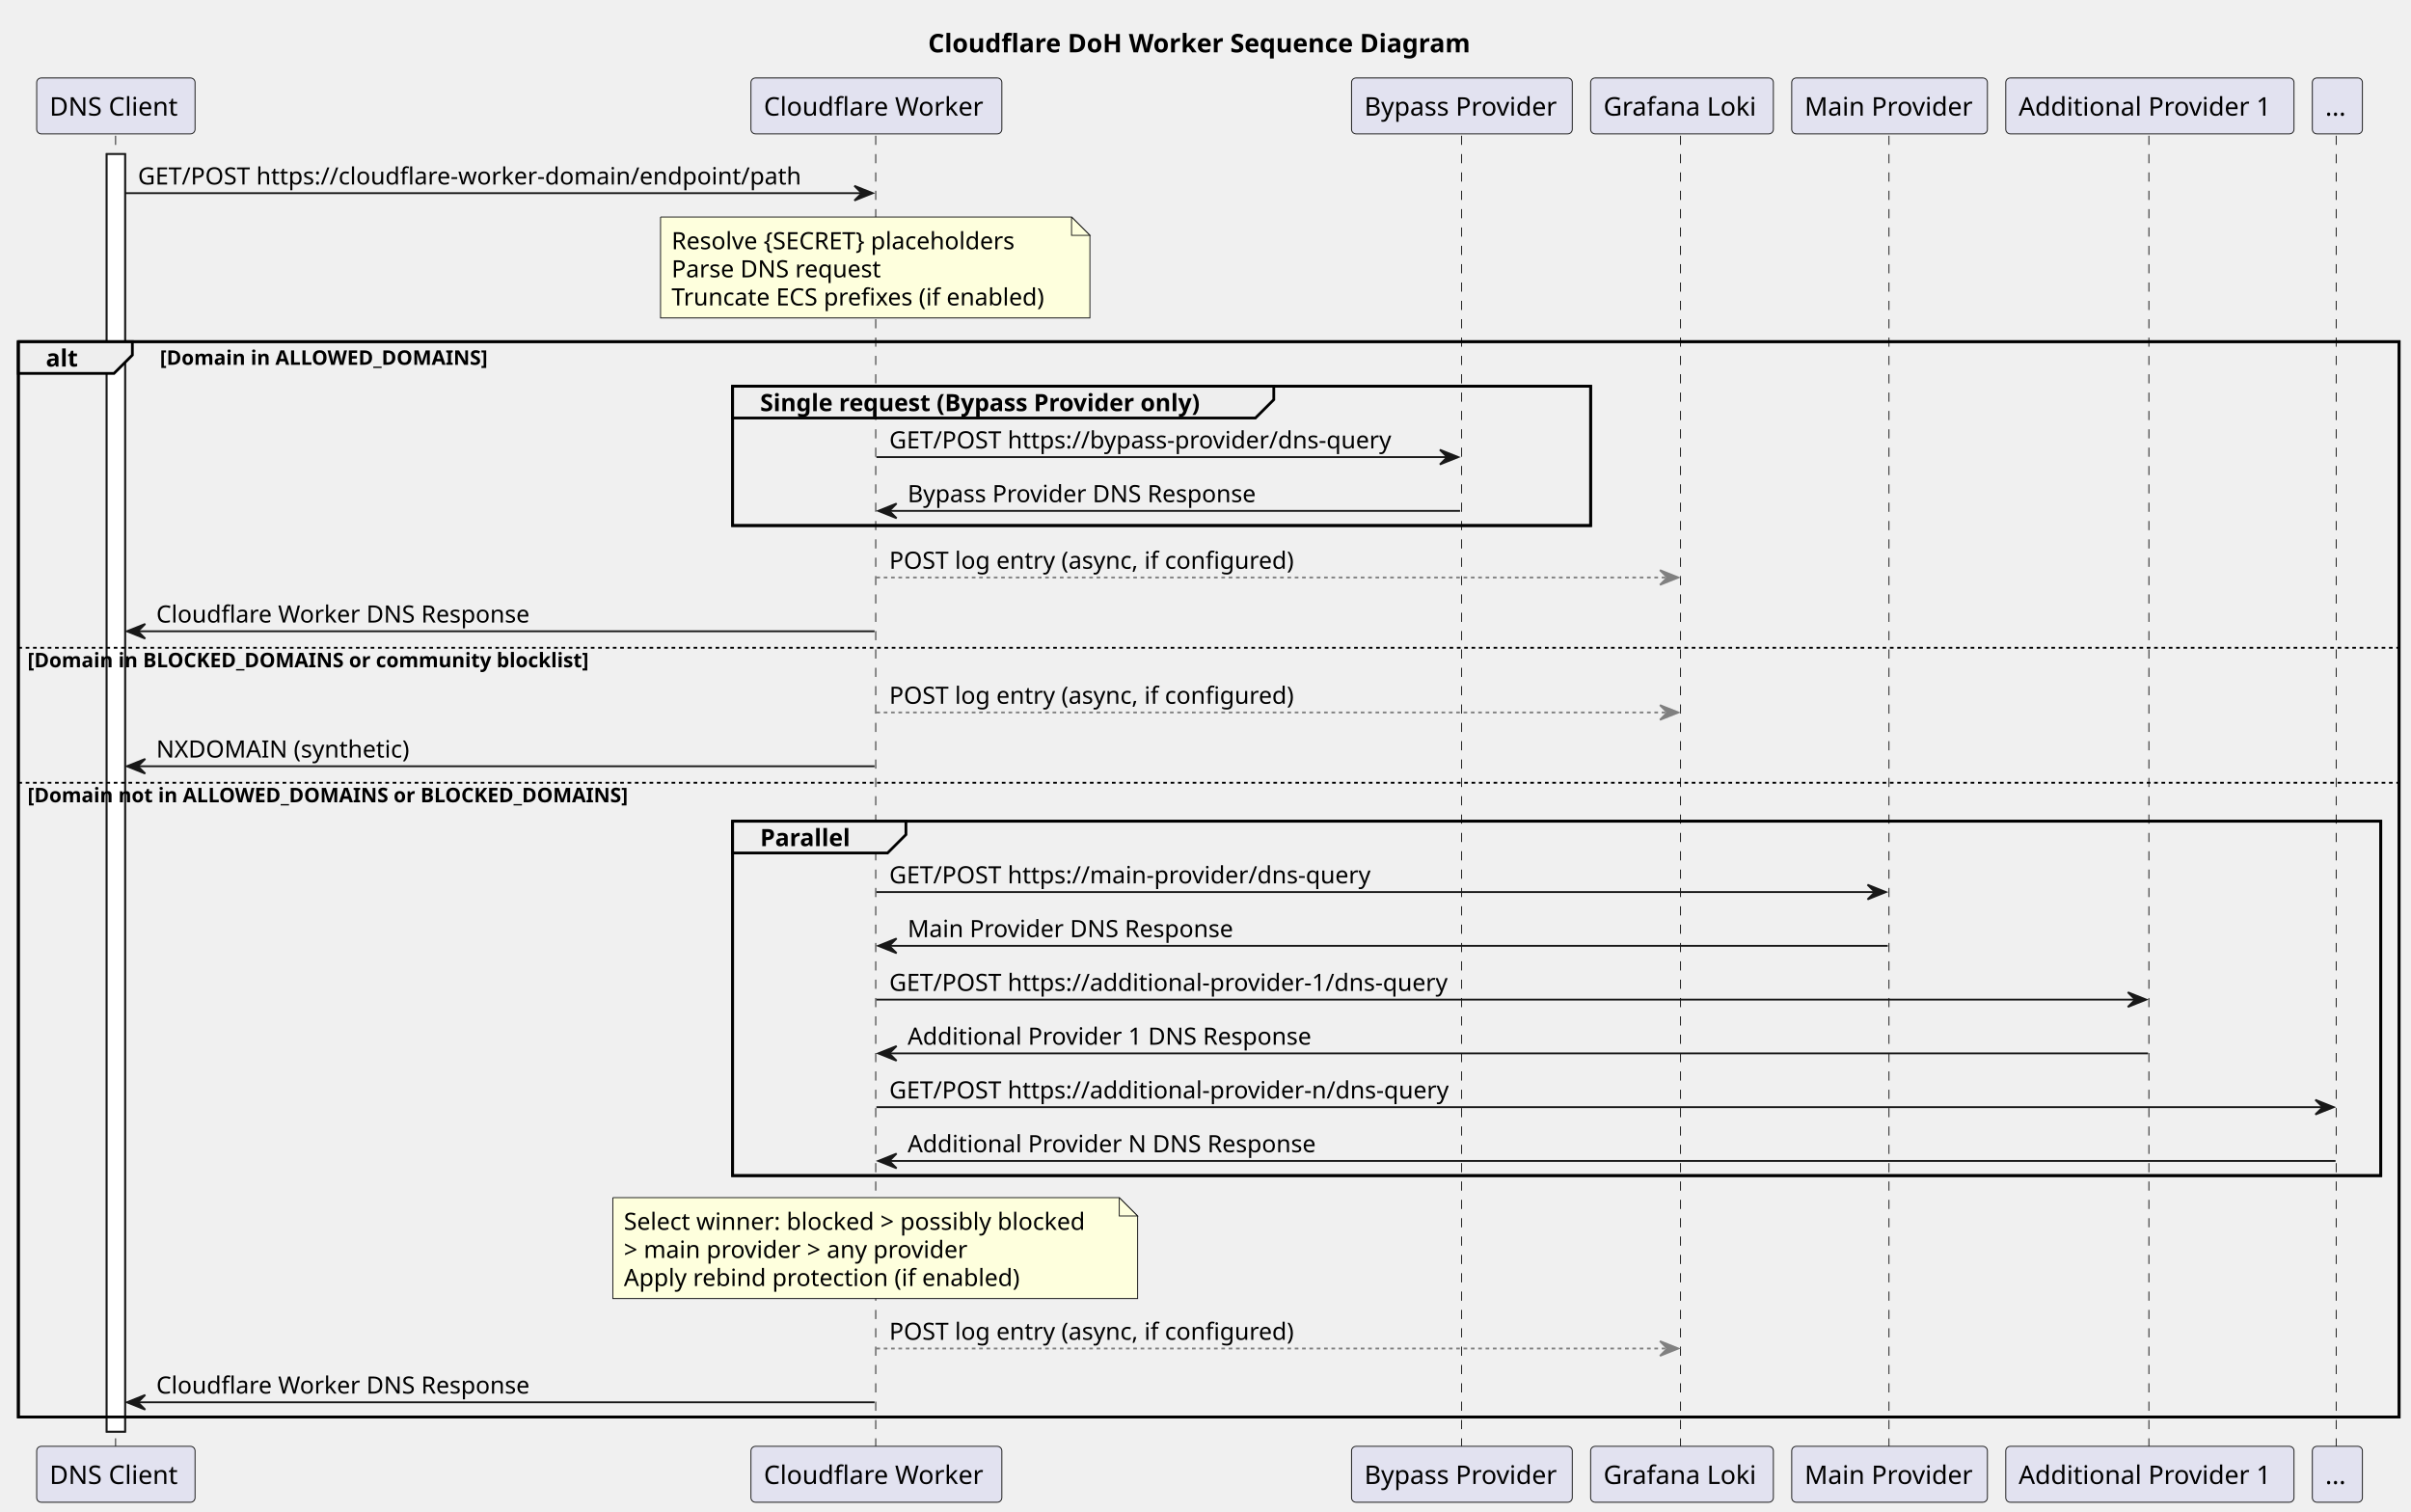
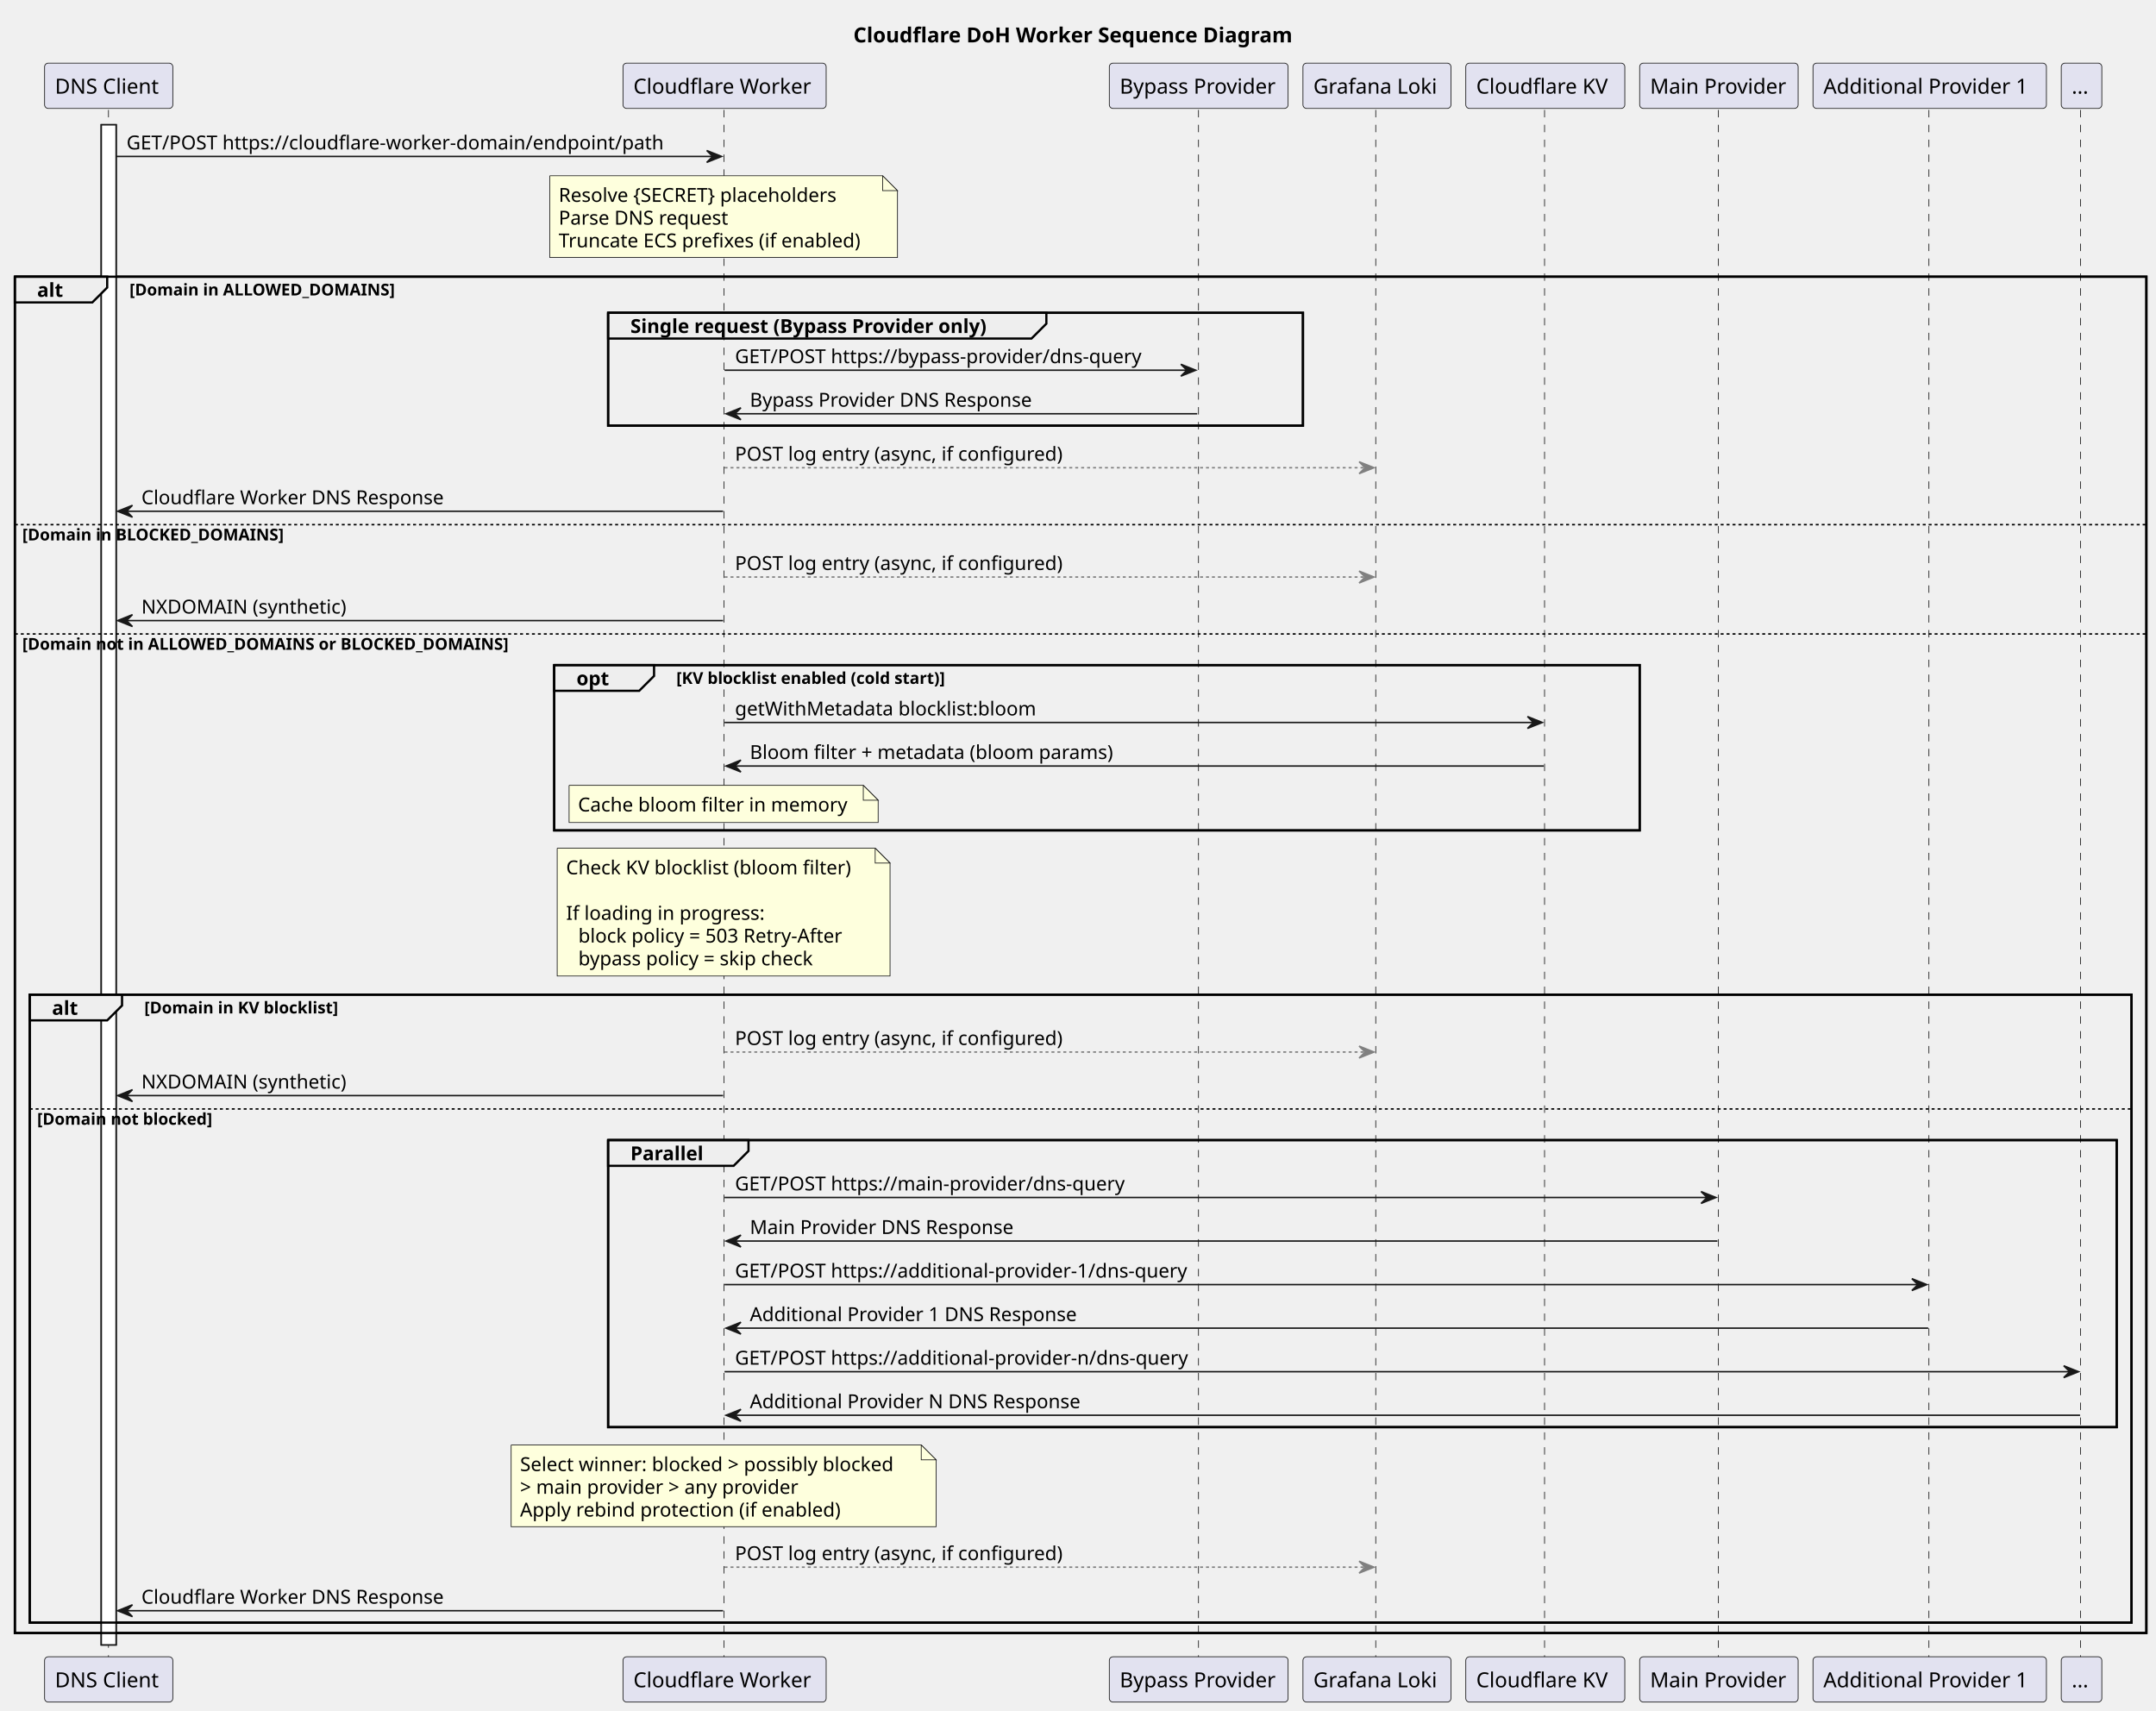
- <svg xmlns="http://www.w3.org/2000/svg" contentStyleType="text/css" data-diagram-type="SEQUENCE" height="824px" preserveAspectRatio="none" style="width:1314px;height:824px;background:#FFFFFF;" version="1.1" viewBox="0 0 1314 824" width="1314px" zoomAndPan="magnify">
+ <svg xmlns="http://www.w3.org/2000/svg" contentStyleType="text/css" data-diagram-type="SEQUENCE" height="1151px" preserveAspectRatio="none" style="width:1451px;height:1151px;background:#FFFFFF;" version="1.1" viewBox="0 0 1451 1151" width="1451px" zoomAndPan="magnify">
  <defs />
  <g>
-     <text fill="#000000" font-family="sans-serif" font-size="14" font-weight="bold" lengthAdjust="spacing" textLength="304.917" x="505.803" y="28.535">Cloudflare DoH Worker Sequence Diagram</text>
+     <text fill="#000000" font-family="sans-serif" font-size="14" font-weight="bold" lengthAdjust="spacing" textLength="304.917" x="574.308" y="28.535">Cloudflare DoH Worker Sequence Diagram</text>
    <g>
-       <rect fill="#FFFFFF" height="696.363" style="stroke:#181818;stroke-width:1;" width="10" x="58.152" y="83.977" />
-     </g>
-     <rect fill="none" height="586.121" style="stroke:#000000;stroke-width:1.5;" width="1297.524" x="10" y="186.219" />
-     <rect fill="none" height="75.932" style="stroke:#000000;stroke-width:1.5;" width="467.619" x="399.272" y="210.529" />
-     <rect fill="none" height="193.174" style="stroke:#000000;stroke-width:1.5;" width="898.251" x="399.272" y="447.613" />
+       <rect fill="#FFFFFF" height="1023.045" style="stroke:#181818;stroke-width:1;" width="10" x="68.152" y="83.977" />
+     </g>
+     <rect fill="none" height="912.803" style="stroke:#000000;stroke-width:1.5;" width="1434.534" x="10" y="186.219" />
+     <rect fill="none" height="75.932" style="stroke:#000000;stroke-width:1.5;" width="467.619" x="409.272" y="210.529" />
+     <rect fill="none" height="111.242" style="stroke:#000000;stroke-width:1.5;" width="730.5" x="373" y="447.613" />
+     <rect fill="none" height="422.613" style="stroke:#000000;stroke-width:1.5;" width="1414.534" x="20" y="669.408" />
+     <rect fill="none" height="193.174" style="stroke:#000000;stroke-width:1.5;" width="1015.261" x="409.272" y="767.295" />
    <g class="participant-lifeline" data-entity-uid="part1" data-qualified-name="DNS Client" id="part1-lifeline">
      <g>
-         <rect fill="#000000" fill-opacity="0" height="715.363" width="8" x="59.152" y="73.977" />
-         <line style="stroke:#181818;stroke-width:0.5;stroke-dasharray:5,5;" x1="63" x2="63" y1="73.977" y2="789.34" />
+         <rect fill="#000000" fill-opacity="0" height="1042.045" width="8" x="69.152" y="73.977" />
+         <line style="stroke:#181818;stroke-width:0.5;stroke-dasharray:5,5;" x1="73" x2="73" y1="73.977" y2="1116.022" />
      </g>
    </g>
    <g class="participant-lifeline" data-entity-uid="part2" data-qualified-name="Cloudflare Worker" id="part2-lifeline">
      <g>
-         <rect fill="#000000" fill-opacity="0" height="715.363" width="8" x="473.639" y="73.977" />
-         <line style="stroke:#181818;stroke-width:0.5;stroke-dasharray:5,5;" x1="477.272" x2="477.272" y1="73.977" y2="789.34" />
+         <rect fill="#000000" fill-opacity="0" height="1042.045" width="8" x="483.639" y="73.977" />
+         <line style="stroke:#181818;stroke-width:0.5;stroke-dasharray:5,5;" x1="487.272" x2="487.272" y1="73.977" y2="1116.022" />
      </g>
    </g>
    <g class="participant-lifeline" data-entity-uid="part3" data-qualified-name="Bypass Provider" id="part3-lifeline">
      <g>
-         <rect fill="#000000" fill-opacity="0" height="715.363" width="8" x="792.735" y="73.977" />
-         <line style="stroke:#181818;stroke-width:0.5;stroke-dasharray:5,5;" x1="796.579" x2="796.579" y1="73.977" y2="789.34" />
+         <rect fill="#000000" fill-opacity="0" height="1042.045" width="8" x="802.735" y="73.977" />
+         <line style="stroke:#181818;stroke-width:0.5;stroke-dasharray:5,5;" x1="806.579" x2="806.579" y1="73.977" y2="1116.022" />
      </g>
    </g>
    <g class="participant-lifeline" data-entity-uid="part4" data-qualified-name="Grafana Loki" id="part4-lifeline">
      <g>
-         <rect fill="#000000" fill-opacity="0" height="715.363" width="8" x="912.691" y="73.977" />
-         <line style="stroke:#181818;stroke-width:0.5;stroke-dasharray:5,5;" x1="915.891" x2="915.891" y1="73.977" y2="789.34" />
-       </g>
-     </g>
-     <g class="participant-lifeline" data-entity-uid="part5" data-qualified-name="Main Provider" id="part5-lifeline">
-       <g>
-         <rect fill="#000000" fill-opacity="0" height="715.363" width="8" x="1025.818" y="73.977" />
-         <line style="stroke:#181818;stroke-width:0.5;stroke-dasharray:5,5;" x1="1029.491" x2="1029.491" y1="73.977" y2="789.34" />
-       </g>
-     </g>
-     <g class="participant-lifeline" data-entity-uid="part6" data-qualified-name="Additional Provider 1" id="part6-lifeline">
-       <g>
-         <rect fill="#000000" fill-opacity="0" height="715.363" width="8" x="1167.69" y="73.977" />
-         <line style="stroke:#181818;stroke-width:0.5;stroke-dasharray:5,5;" x1="1171.145" x2="1171.145" y1="73.977" y2="789.34" />
-       </g>
-     </g>
-     <g class="participant-lifeline" data-entity-uid="part7" data-qualified-name="..." id="part7-lifeline">
-       <g>
-         <rect fill="#000000" fill-opacity="0" height="715.363" width="8" x="1269.879" y="73.977" />
-         <line style="stroke:#181818;stroke-width:0.5;stroke-dasharray:5,5;" x1="1273.235" x2="1273.235" y1="73.977" y2="789.34" />
+         <rect fill="#000000" fill-opacity="0" height="1042.045" width="8" x="922.691" y="73.977" />
+         <line style="stroke:#181818;stroke-width:0.5;stroke-dasharray:5,5;" x1="925.891" x2="925.891" y1="73.977" y2="1116.022" />
+       </g>
+     </g>
+     <g class="participant-lifeline" data-entity-uid="part5" data-qualified-name="Cloudflare KV" id="part5-lifeline">
+       <g>
+         <rect fill="#000000" fill-opacity="0" height="1042.045" width="8" x="1035.996" y="73.977" />
+         <line style="stroke:#181818;stroke-width:0.5;stroke-dasharray:5,5;" x1="1039.491" x2="1039.491" y1="73.977" y2="1116.022" />
+       </g>
+     </g>
+     <g class="participant-lifeline" data-entity-uid="part6" data-qualified-name="Main Provider" id="part6-lifeline">
+       <g>
+         <rect fill="#000000" fill-opacity="0" height="1042.045" width="8" x="1152.828" y="73.977" />
+         <line style="stroke:#181818;stroke-width:0.5;stroke-dasharray:5,5;" x1="1156.501" x2="1156.501" y1="73.977" y2="1116.022" />
+       </g>
+     </g>
+     <g class="participant-lifeline" data-entity-uid="part7" data-qualified-name="Additional Provider 1" id="part7-lifeline">
+       <g>
+         <rect fill="#000000" fill-opacity="0" height="1042.045" width="8" x="1294.7" y="73.977" />
+         <line style="stroke:#181818;stroke-width:0.5;stroke-dasharray:5,5;" x1="1298.155" x2="1298.155" y1="73.977" y2="1116.022" />
+       </g>
+     </g>
+     <g class="participant-lifeline" data-entity-uid="part8" data-qualified-name="..." id="part8-lifeline">
+       <g>
+         <rect fill="#000000" fill-opacity="0" height="1042.045" width="8" x="1396.889" y="73.977" />
+         <line style="stroke:#181818;stroke-width:0.5;stroke-dasharray:5,5;" x1="1400.245" x2="1400.245" y1="73.977" y2="1116.022" />
      </g>
    </g>
    <g class="participant participant-head" data-entity-uid="part1" data-qualified-name="DNS Client" id="part1-head">
-       <rect fill="#E2E2F0" height="30.488" rx="2.5" ry="2.5" style="stroke:#181818;stroke-width:0.5;" width="86.304" x="20" y="42.488" />
-       <text fill="#000000" font-family="sans-serif" font-size="14" lengthAdjust="spacing" textLength="72.304" x="27" y="63.023">DNS Client</text>
+       <rect fill="#E2E2F0" height="30.488" rx="2.5" ry="2.5" style="stroke:#181818;stroke-width:0.5;" width="86.304" x="30" y="42.488" />
+       <text fill="#000000" font-family="sans-serif" font-size="14" lengthAdjust="spacing" textLength="72.304" x="37" y="63.023">DNS Client</text>
    </g>
    <g class="participant participant-tail" data-entity-uid="part1" data-qualified-name="DNS Client" id="part1-tail">
-       <rect fill="#E2E2F0" height="30.488" rx="2.5" ry="2.5" style="stroke:#181818;stroke-width:0.5;" width="86.304" x="20" y="788.34" />
-       <text fill="#000000" font-family="sans-serif" font-size="14" lengthAdjust="spacing" textLength="72.304" x="27" y="808.875">DNS Client</text>
+       <rect fill="#E2E2F0" height="30.488" rx="2.5" ry="2.5" style="stroke:#181818;stroke-width:0.5;" width="86.304" x="30" y="1115.022" />
+       <text fill="#000000" font-family="sans-serif" font-size="14" lengthAdjust="spacing" textLength="72.304" x="37" y="1135.557">DNS Client</text>
    </g>
    <g class="participant participant-head" data-entity-uid="part2" data-qualified-name="Cloudflare Worker" id="part2-head">
-       <rect fill="#E2E2F0" height="30.488" rx="2.5" ry="2.5" style="stroke:#181818;stroke-width:0.5;" width="136.732" x="409.272" y="42.488" />
-       <text fill="#000000" font-family="sans-serif" font-size="14" lengthAdjust="spacing" textLength="122.732" x="416.272" y="63.023">Cloudflare Worker</text>
+       <rect fill="#E2E2F0" height="30.488" rx="2.5" ry="2.5" style="stroke:#181818;stroke-width:0.5;" width="136.732" x="419.272" y="42.488" />
+       <text fill="#000000" font-family="sans-serif" font-size="14" lengthAdjust="spacing" textLength="122.732" x="426.272" y="63.023">Cloudflare Worker</text>
    </g>
    <g class="participant participant-tail" data-entity-uid="part2" data-qualified-name="Cloudflare Worker" id="part2-tail">
-       <rect fill="#E2E2F0" height="30.488" rx="2.5" ry="2.5" style="stroke:#181818;stroke-width:0.5;" width="136.732" x="409.272" y="788.34" />
-       <text fill="#000000" font-family="sans-serif" font-size="14" lengthAdjust="spacing" textLength="122.732" x="416.272" y="808.875">Cloudflare Worker</text>
+       <rect fill="#E2E2F0" height="30.488" rx="2.5" ry="2.5" style="stroke:#181818;stroke-width:0.5;" width="136.732" x="419.272" y="1115.022" />
+       <text fill="#000000" font-family="sans-serif" font-size="14" lengthAdjust="spacing" textLength="122.732" x="426.272" y="1135.557">Cloudflare Worker</text>
    </g>
    <g class="participant participant-head" data-entity-uid="part3" data-qualified-name="Bypass Provider" id="part3-head">
-       <rect fill="#E2E2F0" height="30.488" rx="2.5" ry="2.5" style="stroke:#181818;stroke-width:0.5;" width="120.312" x="736.579" y="42.488" />
-       <text fill="#000000" font-family="sans-serif" font-size="14" lengthAdjust="spacing" textLength="106.312" x="743.579" y="63.023">Bypass Provider</text>
+       <rect fill="#E2E2F0" height="30.488" rx="2.5" ry="2.5" style="stroke:#181818;stroke-width:0.5;" width="120.312" x="746.579" y="42.488" />
+       <text fill="#000000" font-family="sans-serif" font-size="14" lengthAdjust="spacing" textLength="106.312" x="753.579" y="63.023">Bypass Provider</text>
    </g>
    <g class="participant participant-tail" data-entity-uid="part3" data-qualified-name="Bypass Provider" id="part3-tail">
-       <rect fill="#E2E2F0" height="30.488" rx="2.5" ry="2.5" style="stroke:#181818;stroke-width:0.5;" width="120.312" x="736.579" y="788.34" />
-       <text fill="#000000" font-family="sans-serif" font-size="14" lengthAdjust="spacing" textLength="106.312" x="743.579" y="808.875">Bypass Provider</text>
+       <rect fill="#E2E2F0" height="30.488" rx="2.5" ry="2.5" style="stroke:#181818;stroke-width:0.5;" width="120.312" x="746.579" y="1115.022" />
+       <text fill="#000000" font-family="sans-serif" font-size="14" lengthAdjust="spacing" textLength="106.312" x="753.579" y="1135.557">Bypass Provider</text>
    </g>
    <g class="participant participant-head" data-entity-uid="part4" data-qualified-name="Grafana Loki" id="part4-head">
-       <rect fill="#E2E2F0" height="30.488" rx="2.5" ry="2.5" style="stroke:#181818;stroke-width:0.5;" width="99.6" x="866.891" y="42.488" />
-       <text fill="#000000" font-family="sans-serif" font-size="14" lengthAdjust="spacing" textLength="85.6" x="873.891" y="63.023">Grafana Loki</text>
+       <rect fill="#E2E2F0" height="30.488" rx="2.5" ry="2.5" style="stroke:#181818;stroke-width:0.5;" width="99.6" x="876.891" y="42.488" />
+       <text fill="#000000" font-family="sans-serif" font-size="14" lengthAdjust="spacing" textLength="85.6" x="883.891" y="63.023">Grafana Loki</text>
    </g>
    <g class="participant participant-tail" data-entity-uid="part4" data-qualified-name="Grafana Loki" id="part4-tail">
-       <rect fill="#E2E2F0" height="30.488" rx="2.5" ry="2.5" style="stroke:#181818;stroke-width:0.5;" width="99.6" x="866.891" y="788.34" />
-       <text fill="#000000" font-family="sans-serif" font-size="14" lengthAdjust="spacing" textLength="85.6" x="873.891" y="808.875">Grafana Loki</text>
-     </g>
-     <g class="participant participant-head" data-entity-uid="part5" data-qualified-name="Main Provider" id="part5-head">
-       <rect fill="#E2E2F0" height="30.488" rx="2.5" ry="2.5" style="stroke:#181818;stroke-width:0.5;" width="106.654" x="976.491" y="42.488" />
-       <text fill="#000000" font-family="sans-serif" font-size="14" lengthAdjust="spacing" textLength="92.654" x="983.491" y="63.023">Main Provider</text>
-     </g>
-     <g class="participant participant-tail" data-entity-uid="part5" data-qualified-name="Main Provider" id="part5-tail">
-       <rect fill="#E2E2F0" height="30.488" rx="2.5" ry="2.5" style="stroke:#181818;stroke-width:0.5;" width="106.654" x="976.491" y="788.34" />
-       <text fill="#000000" font-family="sans-serif" font-size="14" lengthAdjust="spacing" textLength="92.654" x="983.491" y="808.875">Main Provider</text>
-     </g>
-     <g class="participant participant-head" data-entity-uid="part6" data-qualified-name="Additional Provider 1" id="part6-head">
-       <rect fill="#E2E2F0" height="30.488" rx="2.5" ry="2.5" style="stroke:#181818;stroke-width:0.5;" width="157.09" x="1093.145" y="42.488" />
-       <text fill="#000000" font-family="sans-serif" font-size="14" lengthAdjust="spacing" textLength="143.09" x="1100.145" y="63.023">Additional Provider 1</text>
-     </g>
-     <g class="participant participant-tail" data-entity-uid="part6" data-qualified-name="Additional Provider 1" id="part6-tail">
-       <rect fill="#E2E2F0" height="30.488" rx="2.5" ry="2.5" style="stroke:#181818;stroke-width:0.5;" width="157.09" x="1093.145" y="788.34" />
-       <text fill="#000000" font-family="sans-serif" font-size="14" lengthAdjust="spacing" textLength="143.09" x="1100.145" y="808.875">Additional Provider 1</text>
-     </g>
-     <g class="participant participant-head" data-entity-uid="part7" data-qualified-name="..." id="part7-head">
-       <rect fill="#E2E2F0" height="30.488" rx="2.5" ry="2.5" style="stroke:#181818;stroke-width:0.5;" width="27.289" x="1260.235" y="42.488" />
-       <text fill="#000000" font-family="sans-serif" font-size="14" lengthAdjust="spacing" textLength="13.289" x="1267.235" y="63.023">...</text>
-     </g>
-     <g class="participant participant-tail" data-entity-uid="part7" data-qualified-name="..." id="part7-tail">
-       <rect fill="#E2E2F0" height="30.488" rx="2.5" ry="2.5" style="stroke:#181818;stroke-width:0.5;" width="27.289" x="1260.235" y="788.34" />
-       <text fill="#000000" font-family="sans-serif" font-size="14" lengthAdjust="spacing" textLength="13.289" x="1267.235" y="808.875">...</text>
+       <rect fill="#E2E2F0" height="30.488" rx="2.5" ry="2.5" style="stroke:#181818;stroke-width:0.5;" width="99.6" x="876.891" y="1115.022" />
+       <text fill="#000000" font-family="sans-serif" font-size="14" lengthAdjust="spacing" textLength="85.6" x="883.891" y="1135.557">Grafana Loki</text>
+     </g>
+     <g class="participant participant-head" data-entity-uid="part5" data-qualified-name="Cloudflare KV" id="part5-head">
+       <rect fill="#E2E2F0" height="30.488" rx="2.5" ry="2.5" style="stroke:#181818;stroke-width:0.5;" width="107.01" x="986.491" y="42.488" />
+       <text fill="#000000" font-family="sans-serif" font-size="14" lengthAdjust="spacing" textLength="93.01" x="993.491" y="63.023">Cloudflare KV</text>
+     </g>
+     <g class="participant participant-tail" data-entity-uid="part5" data-qualified-name="Cloudflare KV" id="part5-tail">
+       <rect fill="#E2E2F0" height="30.488" rx="2.5" ry="2.5" style="stroke:#181818;stroke-width:0.5;" width="107.01" x="986.491" y="1115.022" />
+       <text fill="#000000" font-family="sans-serif" font-size="14" lengthAdjust="spacing" textLength="93.01" x="993.491" y="1135.557">Cloudflare KV</text>
+     </g>
+     <g class="participant participant-head" data-entity-uid="part6" data-qualified-name="Main Provider" id="part6-head">
+       <rect fill="#E2E2F0" height="30.488" rx="2.5" ry="2.5" style="stroke:#181818;stroke-width:0.5;" width="106.654" x="1103.501" y="42.488" />
+       <text fill="#000000" font-family="sans-serif" font-size="14" lengthAdjust="spacing" textLength="92.654" x="1110.501" y="63.023">Main Provider</text>
+     </g>
+     <g class="participant participant-tail" data-entity-uid="part6" data-qualified-name="Main Provider" id="part6-tail">
+       <rect fill="#E2E2F0" height="30.488" rx="2.5" ry="2.5" style="stroke:#181818;stroke-width:0.5;" width="106.654" x="1103.501" y="1115.022" />
+       <text fill="#000000" font-family="sans-serif" font-size="14" lengthAdjust="spacing" textLength="92.654" x="1110.501" y="1135.557">Main Provider</text>
+     </g>
+     <g class="participant participant-head" data-entity-uid="part7" data-qualified-name="Additional Provider 1" id="part7-head">
+       <rect fill="#E2E2F0" height="30.488" rx="2.5" ry="2.5" style="stroke:#181818;stroke-width:0.5;" width="157.09" x="1220.155" y="42.488" />
+       <text fill="#000000" font-family="sans-serif" font-size="14" lengthAdjust="spacing" textLength="143.09" x="1227.155" y="63.023">Additional Provider 1</text>
+     </g>
+     <g class="participant participant-tail" data-entity-uid="part7" data-qualified-name="Additional Provider 1" id="part7-tail">
+       <rect fill="#E2E2F0" height="30.488" rx="2.5" ry="2.5" style="stroke:#181818;stroke-width:0.5;" width="157.09" x="1220.155" y="1115.022" />
+       <text fill="#000000" font-family="sans-serif" font-size="14" lengthAdjust="spacing" textLength="143.09" x="1227.155" y="1135.557">Additional Provider 1</text>
+     </g>
+     <g class="participant participant-head" data-entity-uid="part8" data-qualified-name="..." id="part8-head">
+       <rect fill="#E2E2F0" height="30.488" rx="2.5" ry="2.5" style="stroke:#181818;stroke-width:0.5;" width="27.289" x="1387.245" y="42.488" />
+       <text fill="#000000" font-family="sans-serif" font-size="14" lengthAdjust="spacing" textLength="13.289" x="1394.245" y="63.023">...</text>
+     </g>
+     <g class="participant participant-tail" data-entity-uid="part8" data-qualified-name="..." id="part8-tail">
+       <rect fill="#E2E2F0" height="30.488" rx="2.5" ry="2.5" style="stroke:#181818;stroke-width:0.5;" width="27.289" x="1387.245" y="1115.022" />
+       <text fill="#000000" font-family="sans-serif" font-size="14" lengthAdjust="spacing" textLength="13.289" x="1394.245" y="1135.557">...</text>
    </g>
    <g>
-       <rect fill="#FFFFFF" height="696.363" style="stroke:#181818;stroke-width:1;" width="10" x="58.152" y="83.977" />
+       <rect fill="#FFFFFF" height="1023.045" style="stroke:#181818;stroke-width:1;" width="10" x="68.152" y="83.977" />
    </g>
    <g class="message" data-entity-1="part1" data-entity-2="part2" id="msg1">
-       <polygon fill="#181818" points="465.639,101.287,475.639,105.287,465.639,109.287,469.639,105.287" style="stroke:#181818;stroke-width:1;" />
-       <line style="stroke:#181818;stroke-width:1;" x1="68.152" x2="471.639" y1="105.287" y2="105.287" />
-       <text fill="#000000" font-family="sans-serif" font-size="13" lengthAdjust="spacing" textLength="385.487" x="75.152" y="100.545">GET/POST https://cloudflare-worker-domain/endpoint/path</text>
-     </g>
-     <path d="M360,118.287 L360,173.287 L594,173.287 L594,128.287 L584,118.287 L360,118.287" fill="#FEFFDD" style="stroke:#181818;stroke-width:0.5;" />
-     <path d="M584,118.287 L584,128.287 L594,128.287 L584,118.287" fill="#FEFFDD" style="stroke:#181818;stroke-width:0.5;" />
-     <text fill="#000000" font-family="sans-serif" font-size="13" lengthAdjust="spacing" textLength="191.217" x="366" y="135.856">Resolve {SECRET} placeholders</text>
-     <text fill="#000000" font-family="sans-serif" font-size="13" lengthAdjust="spacing" textLength="115.667" x="366" y="151.166">Parse DNS request</text>
-     <text fill="#000000" font-family="sans-serif" font-size="13" lengthAdjust="spacing" textLength="213.084" x="366" y="166.477">Truncate ECS prefixes (if enabled)</text>
+       <polygon fill="#181818" points="475.639,101.287,485.639,105.287,475.639,109.287,479.639,105.287" style="stroke:#181818;stroke-width:1;" />
+       <line style="stroke:#181818;stroke-width:1;" x1="78.152" x2="481.639" y1="105.287" y2="105.287" />
+       <text fill="#000000" font-family="sans-serif" font-size="13" lengthAdjust="spacing" textLength="385.487" x="85.152" y="100.545">GET/POST https://cloudflare-worker-domain/endpoint/path</text>
+     </g>
+     <path d="M370,118.287 L370,173.287 L604,173.287 L604,128.287 L594,118.287 L370,118.287" fill="#FEFFDD" style="stroke:#181818;stroke-width:0.5;" />
+     <path d="M594,118.287 L594,128.287 L604,128.287 L594,118.287" fill="#FEFFDD" style="stroke:#181818;stroke-width:0.5;" />
+     <text fill="#000000" font-family="sans-serif" font-size="13" lengthAdjust="spacing" textLength="191.217" x="376" y="135.856">Resolve {SECRET} placeholders</text>
+     <text fill="#000000" font-family="sans-serif" font-size="13" lengthAdjust="spacing" textLength="115.667" x="376" y="151.166">Parse DNS request</text>
+     <text fill="#000000" font-family="sans-serif" font-size="13" lengthAdjust="spacing" textLength="213.084" x="376" y="166.477">Truncate ECS prefixes (if enabled)</text>
    <path d="M10,186.219 L72.139,186.219 L72.139,193.529 L62.139,203.529 L10,203.529 L10,186.219" fill="#EEEEEE" style="stroke:#000000;stroke-width:1.5;" />
-     <rect fill="none" height="586.121" style="stroke:#000000;stroke-width:1.5;" width="1297.524" x="10" y="186.219" />
+     <rect fill="none" height="912.803" style="stroke:#000000;stroke-width:1.5;" width="1434.534" x="10" y="186.219" />
    <text fill="#000000" font-family="sans-serif" font-size="13" font-weight="bold" lengthAdjust="spacing" textLength="17.139" x="25" y="199.787">alt</text>
    <text fill="#000000" font-family="sans-serif" font-size="11" font-weight="bold" lengthAdjust="spacing" textLength="184.857" x="87.139" y="198.853">[Domain in ALLOWED_DOMAINS]</text>
-     <path d="M399.272,210.529 L694.211,210.529 L694.211,217.84 L684.211,227.84 L399.272,227.84 L399.272,210.529" fill="#EEEEEE" style="stroke:#000000;stroke-width:1.5;" />
-     <rect fill="none" height="75.932" style="stroke:#000000;stroke-width:1.5;" width="467.619" x="399.272" y="210.529" />
-     <text fill="#000000" font-family="sans-serif" font-size="13" font-weight="bold" lengthAdjust="spacing" textLength="249.939" x="414.272" y="224.098">Single request (Bypass Provider only)</text>
+     <path d="M409.272,210.529 L704.211,210.529 L704.211,217.84 L694.211,227.84 L409.272,227.84 L409.272,210.529" fill="#EEEEEE" style="stroke:#000000;stroke-width:1.5;" />
+     <rect fill="none" height="75.932" style="stroke:#000000;stroke-width:1.5;" width="467.619" x="409.272" y="210.529" />
+     <text fill="#000000" font-family="sans-serif" font-size="13" font-weight="bold" lengthAdjust="spacing" textLength="249.939" x="424.272" y="224.098">Single request (Bypass Provider only)</text>
    <g class="message" data-entity-1="part2" data-entity-2="part3" id="msg2">
-       <polygon fill="#181818" points="784.735,245.15,794.735,249.15,784.735,253.15,788.735,249.15" style="stroke:#181818;stroke-width:1;" />
-       <line style="stroke:#181818;stroke-width:1;" x1="477.639" x2="790.735" y1="249.15" y2="249.15" />
-       <text fill="#000000" font-family="sans-serif" font-size="13" lengthAdjust="spacing" textLength="295.096" x="484.639" y="244.408">GET/POST https://bypass-provider/dns-query</text>
+       <polygon fill="#181818" points="794.735,245.15,804.735,249.15,794.735,253.15,798.735,249.15" style="stroke:#181818;stroke-width:1;" />
+       <line style="stroke:#181818;stroke-width:1;" x1="487.639" x2="800.735" y1="249.15" y2="249.15" />
+       <text fill="#000000" font-family="sans-serif" font-size="13" lengthAdjust="spacing" textLength="295.096" x="494.639" y="244.408">GET/POST https://bypass-provider/dns-query</text>
    </g>
    <g class="message" data-entity-1="part3" data-entity-2="part2" id="msg3">
-       <polygon fill="#181818" points="488.639,274.461,478.639,278.461,488.639,282.461,484.639,278.461" style="stroke:#181818;stroke-width:1;" />
-       <line style="stroke:#181818;stroke-width:1;" x1="482.639" x2="795.735" y1="278.461" y2="278.461" />
-       <text fill="#000000" font-family="sans-serif" font-size="13" lengthAdjust="spacing" textLength="193.483" x="494.639" y="273.719">Bypass Provider DNS Response</text>
+       <polygon fill="#181818" points="498.639,274.461,488.639,278.461,498.639,282.461,494.639,278.461" style="stroke:#181818;stroke-width:1;" />
+       <line style="stroke:#181818;stroke-width:1;" x1="492.639" x2="805.735" y1="278.461" y2="278.461" />
+       <text fill="#000000" font-family="sans-serif" font-size="13" lengthAdjust="spacing" textLength="193.483" x="504.639" y="273.719">Bypass Provider DNS Response</text>
    </g>
    <g class="message" data-entity-1="part2" data-entity-2="part4" id="msg4">
-       <polygon fill="#808080" points="904.691,310.772,914.691,314.772,904.691,318.772,908.691,314.772" style="stroke:#808080;stroke-width:1;" />
-       <line style="stroke:#808080;stroke-width:1;stroke-dasharray:2,2;" x1="477.639" x2="910.691" y1="314.772" y2="314.772" />
-       <text fill="#000000" font-family="sans-serif" font-size="13" lengthAdjust="spacing" textLength="229.804" x="484.639" y="310.029">POST log entry (async, if configured)</text>
+       <polygon fill="#808080" points="914.691,310.772,924.691,314.772,914.691,318.772,918.691,314.772" style="stroke:#808080;stroke-width:1;" />
+       <line style="stroke:#808080;stroke-width:1;stroke-dasharray:2,2;" x1="487.639" x2="920.691" y1="314.772" y2="314.772" />
+       <text fill="#000000" font-family="sans-serif" font-size="13" lengthAdjust="spacing" textLength="229.804" x="494.639" y="310.029">POST log entry (async, if configured)</text>
    </g>
    <g class="message" data-entity-1="part2" data-entity-2="part1" id="msg5">
-       <polygon fill="#181818" points="79.152,340.082,69.152,344.082,79.152,348.082,75.152,344.082" style="stroke:#181818;stroke-width:1;" />
-       <line style="stroke:#181818;stroke-width:1;" x1="73.152" x2="476.639" y1="344.082" y2="344.082" />
-       <text fill="#000000" font-family="sans-serif" font-size="13" lengthAdjust="spacing" textLength="208.73" x="85.152" y="339.34">Cloudflare Worker DNS Response</text>
-     </g>
-     <line style="stroke:#000000;stroke-width:1;stroke-dasharray:2,2;" x1="10" x2="1307.524" y1="353.082" y2="353.082" />
-     <text fill="#000000" font-family="sans-serif" font-size="11" font-weight="bold" lengthAdjust="spacing" textLength="317.544" x="15" y="363.717">[Domain in BLOCKED_DOMAINS or community blocklist]</text>
+       <polygon fill="#181818" points="89.152,340.082,79.152,344.082,89.152,348.082,85.152,344.082" style="stroke:#181818;stroke-width:1;" />
+       <line style="stroke:#181818;stroke-width:1;" x1="83.152" x2="486.639" y1="344.082" y2="344.082" />
+       <text fill="#000000" font-family="sans-serif" font-size="13" lengthAdjust="spacing" textLength="208.73" x="95.152" y="339.34">Cloudflare Worker DNS Response</text>
+     </g>
+     <line style="stroke:#000000;stroke-width:1;stroke-dasharray:2,2;" x1="10" x2="1444.534" y1="353.082" y2="353.082" />
+     <text fill="#000000" font-family="sans-serif" font-size="11" font-weight="bold" lengthAdjust="spacing" textLength="182.993" x="15" y="363.717">[Domain in BLOCKED_DOMAINS]</text>
    <g class="message" data-entity-1="part2" data-entity-2="part4" id="msg6">
-       <polygon fill="#808080" points="904.691,384.348,914.691,388.348,904.691,392.348,908.691,388.348" style="stroke:#808080;stroke-width:1;" />
-       <line style="stroke:#808080;stroke-width:1;stroke-dasharray:2,2;" x1="477.639" x2="910.691" y1="388.348" y2="388.348" />
-       <text fill="#000000" font-family="sans-serif" font-size="13" lengthAdjust="spacing" textLength="229.804" x="484.639" y="383.606">POST log entry (async, if configured)</text>
+       <polygon fill="#808080" points="914.691,384.348,924.691,388.348,914.691,392.348,918.691,388.348" style="stroke:#808080;stroke-width:1;" />
+       <line style="stroke:#808080;stroke-width:1;stroke-dasharray:2,2;" x1="487.639" x2="920.691" y1="388.348" y2="388.348" />
+       <text fill="#000000" font-family="sans-serif" font-size="13" lengthAdjust="spacing" textLength="229.804" x="494.639" y="383.606">POST log entry (async, if configured)</text>
    </g>
    <g class="message" data-entity-1="part2" data-entity-2="part1" id="msg7">
-       <polygon fill="#181818" points="79.152,413.658,69.152,417.658,79.152,421.658,75.152,417.658" style="stroke:#181818;stroke-width:1;" />
-       <line style="stroke:#181818;stroke-width:1;" x1="73.152" x2="476.639" y1="417.658" y2="417.658" />
-       <text fill="#000000" font-family="sans-serif" font-size="13" lengthAdjust="spacing" textLength="140.601" x="85.152" y="412.916">NXDOMAIN (synthetic)</text>
-     </g>
-     <line style="stroke:#000000;stroke-width:1;stroke-dasharray:2,2;" x1="10" x2="1307.524" y1="426.658" y2="426.658" />
+       <polygon fill="#181818" points="89.152,413.658,79.152,417.658,89.152,421.658,85.152,417.658" style="stroke:#181818;stroke-width:1;" />
+       <line style="stroke:#181818;stroke-width:1;" x1="83.152" x2="486.639" y1="417.658" y2="417.658" />
+       <text fill="#000000" font-family="sans-serif" font-size="13" lengthAdjust="spacing" textLength="140.601" x="95.152" y="412.916">NXDOMAIN (synthetic)</text>
+     </g>
+     <line style="stroke:#000000;stroke-width:1;stroke-dasharray:2,2;" x1="10" x2="1444.534" y1="426.658" y2="426.658" />
    <text fill="#000000" font-family="sans-serif" font-size="11" font-weight="bold" lengthAdjust="spacing" textLength="339.571" x="15" y="437.293">[Domain not in ALLOWED_DOMAINS or BLOCKED_DOMAINS]</text>
-     <path d="M399.272,447.613 L493.74,447.613 L493.74,454.924 L483.74,464.924 L399.272,464.924 L399.272,447.613" fill="#EEEEEE" style="stroke:#000000;stroke-width:1.5;" />
-     <rect fill="none" height="193.174" style="stroke:#000000;stroke-width:1.5;" width="898.251" x="399.272" y="447.613" />
-     <text fill="#000000" font-family="sans-serif" font-size="13" font-weight="bold" lengthAdjust="spacing" textLength="49.467" x="414.272" y="461.182">Parallel</text>
+     <path d="M373,447.613 L440.185,447.613 L440.185,454.924 L430.185,464.924 L373,464.924 L373,447.613" fill="#EEEEEE" style="stroke:#000000;stroke-width:1.5;" />
+     <rect fill="none" height="111.242" style="stroke:#000000;stroke-width:1.5;" width="730.5" x="373" y="447.613" />
+     <text fill="#000000" font-family="sans-serif" font-size="13" font-weight="bold" lengthAdjust="spacing" textLength="22.185" x="388" y="461.182">opt</text>
+     <text fill="#000000" font-family="sans-serif" font-size="11" font-weight="bold" lengthAdjust="spacing" textLength="189.927" x="455.185" y="460.248">[KV blocklist enabled (cold start)]</text>
    <g class="message" data-entity-1="part2" data-entity-2="part5" id="msg8">
-       <polygon fill="#181818" points="1017.818,482.234,1027.818,486.234,1017.818,490.234,1021.818,486.234" style="stroke:#181818;stroke-width:1;" />
-       <line style="stroke:#181818;stroke-width:1;" x1="477.639" x2="1023.818" y1="486.234" y2="486.234" />
-       <text fill="#000000" font-family="sans-serif" font-size="13" lengthAdjust="spacing" textLength="282.648" x="484.639" y="481.492">GET/POST https://main-provider/dns-query</text>
+       <polygon fill="#181818" points="1027.996,482.234,1037.996,486.234,1027.996,490.234,1031.996,486.234" style="stroke:#181818;stroke-width:1;" />
+       <line style="stroke:#181818;stroke-width:1;" x1="487.639" x2="1033.996" y1="486.234" y2="486.234" />
+       <text fill="#000000" font-family="sans-serif" font-size="13" lengthAdjust="spacing" textLength="207.365" x="494.639" y="481.492">getWithMetadata blocklist:bloom</text>
    </g>
    <g class="message" data-entity-1="part5" data-entity-2="part2" id="msg9">
-       <polygon fill="#181818" points="488.639,511.545,478.639,515.545,488.639,519.545,484.639,515.545" style="stroke:#181818;stroke-width:1;" />
-       <line style="stroke:#181818;stroke-width:1;" x1="482.639" x2="1028.818" y1="515.545" y2="515.545" />
-       <text fill="#000000" font-family="sans-serif" font-size="13" lengthAdjust="spacing" textLength="180.8" x="494.639" y="510.803">Main Provider DNS Response</text>
-     </g>
-     <g class="message" data-entity-1="part2" data-entity-2="part6" id="msg10">
-       <polygon fill="#181818" points="1159.69,540.856,1169.69,544.856,1159.69,548.856,1163.69,544.856" style="stroke:#181818;stroke-width:1;" />
-       <line style="stroke:#181818;stroke-width:1;" x1="477.639" x2="1165.69" y1="544.856" y2="544.856" />
-       <text fill="#000000" font-family="sans-serif" font-size="13" lengthAdjust="spacing" textLength="330.161" x="484.639" y="540.113">GET/POST https://additional-provider-1/dns-query</text>
-     </g>
-     <g class="message" data-entity-1="part6" data-entity-2="part2" id="msg11">
-       <polygon fill="#181818" points="488.639,570.166,478.639,574.166,488.639,578.166,484.639,574.166" style="stroke:#181818;stroke-width:1;" />
-       <line style="stroke:#181818;stroke-width:1;" x1="482.639" x2="1170.69" y1="574.166" y2="574.166" />
-       <text fill="#000000" font-family="sans-serif" font-size="13" lengthAdjust="spacing" textLength="227.633" x="494.639" y="569.424">Additional Provider 1 DNS Response</text>
-     </g>
-     <g class="message" data-entity-1="part2" data-entity-2="part7" id="msg12">
-       <polygon fill="#181818" points="1261.879,599.477,1271.879,603.477,1261.879,607.477,1265.879,603.477" style="stroke:#181818;stroke-width:1;" />
-       <line style="stroke:#181818;stroke-width:1;" x1="477.639" x2="1267.879" y1="603.477" y2="603.477" />
-       <text fill="#000000" font-family="sans-serif" font-size="13" lengthAdjust="spacing" textLength="330.008" x="484.639" y="598.734">GET/POST https://additional-provider-n/dns-query</text>
-     </g>
-     <g class="message" data-entity-1="part7" data-entity-2="part2" id="msg13">
-       <polygon fill="#181818" points="488.639,628.787,478.639,632.787,488.639,636.787,484.639,632.787" style="stroke:#181818;stroke-width:1;" />
-       <line style="stroke:#181818;stroke-width:1;" x1="482.639" x2="1272.879" y1="632.787" y2="632.787" />
-       <text fill="#000000" font-family="sans-serif" font-size="13" lengthAdjust="spacing" textLength="229.017" x="494.639" y="628.045">Additional Provider N DNS Response</text>
-     </g>
-     <path d="M334,652.787 L334,707.787 L620,707.787 L620,662.787 L610,652.787 L334,652.787" fill="#FEFFDD" style="stroke:#181818;stroke-width:0.5;" />
-     <path d="M610,652.787 L610,662.787 L620,662.787 L610,652.787" fill="#FEFFDD" style="stroke:#181818;stroke-width:0.5;" />
-     <text fill="#000000" font-family="sans-serif" font-size="13" lengthAdjust="spacing" textLength="265.377" x="340" y="670.356">Select winner: blocked &gt; possibly blocked</text>
-     <text fill="#000000" font-family="sans-serif" font-size="13" lengthAdjust="spacing" textLength="199.85" x="340" y="685.666">&gt; main provider &gt; any provider</text>
-     <text fill="#000000" font-family="sans-serif" font-size="13" lengthAdjust="spacing" textLength="224.859" x="340" y="700.977">Apply rebind protection (if enabled)</text>
-     <g class="message" data-entity-1="part2" data-entity-2="part4" id="msg14">
-       <polygon fill="#808080" points="904.691,731.029,914.691,735.029,904.691,739.029,908.691,735.029" style="stroke:#808080;stroke-width:1;" />
-       <line style="stroke:#808080;stroke-width:1;stroke-dasharray:2,2;" x1="477.639" x2="910.691" y1="735.029" y2="735.029" />
-       <text fill="#000000" font-family="sans-serif" font-size="13" lengthAdjust="spacing" textLength="229.804" x="484.639" y="730.287">POST log entry (async, if configured)</text>
-     </g>
-     <g class="message" data-entity-1="part2" data-entity-2="part1" id="msg15">
-       <polygon fill="#181818" points="79.152,760.34,69.152,764.34,79.152,768.34,75.152,764.34" style="stroke:#181818;stroke-width:1;" />
-       <line style="stroke:#181818;stroke-width:1;" x1="73.152" x2="476.639" y1="764.34" y2="764.34" />
-       <text fill="#000000" font-family="sans-serif" font-size="13" lengthAdjust="spacing" textLength="208.73" x="85.152" y="759.598">Cloudflare Worker DNS Response</text>
+       <polygon fill="#181818" points="498.639,511.545,488.639,515.545,498.639,519.545,494.639,515.545" style="stroke:#181818;stroke-width:1;" />
+       <line style="stroke:#181818;stroke-width:1;" x1="492.639" x2="1038.996" y1="515.545" y2="515.545" />
+       <text fill="#000000" font-family="sans-serif" font-size="13" lengthAdjust="spacing" textLength="253.913" x="504.639" y="510.803">Bloom filter + metadata (bloom params)</text>
+     </g>
+     <path d="M383,528.545 L383,553.545 L591,553.545 L591,538.545 L581,528.545 L383,528.545" fill="#FEFFDD" style="stroke:#181818;stroke-width:0.5;" />
+     <path d="M581,528.545 L581,538.545 L591,538.545 L581,528.545" fill="#FEFFDD" style="stroke:#181818;stroke-width:0.5;" />
+     <text fill="#000000" font-family="sans-serif" font-size="13" lengthAdjust="spacing" textLength="187.802" x="389" y="546.113">Cache bloom filter in memory</text>
+     <path d="M375,570.856 L375,656.856 L599,656.856 L599,580.856 L589,570.856 L375,570.856" fill="#FEFFDD" style="stroke:#181818;stroke-width:0.5;" />
+     <path d="M589,570.856 L589,580.856 L599,580.856 L589,570.856" fill="#FEFFDD" style="stroke:#181818;stroke-width:0.5;" />
+     <text fill="#000000" font-family="sans-serif" font-size="13" lengthAdjust="spacing" textLength="203.411" x="381" y="588.424">Check KV blocklist (bloom filter)</text>
+     <text fill="#000000" font-family="sans-serif" font-size="13" lengthAdjust="spacing" textLength="4.113" x="381" y="603.734"> </text>
+     <text fill="#000000" font-family="sans-serif" font-size="13" lengthAdjust="spacing" textLength="139.249" x="381" y="619.045">If loading in progress:</text>
+     <text fill="#000000" font-family="sans-serif" font-size="13" lengthAdjust="spacing" textLength="193.895" x="389.227" y="634.356">block policy = 503 Retry-After</text>
+     <text fill="#000000" font-family="sans-serif" font-size="13" lengthAdjust="spacing" textLength="169.901" x="389.227" y="649.666">bypass policy = skip check</text>
+     <path d="M20,669.408 L82.139,669.408 L82.139,676.719 L72.139,686.719 L20,686.719 L20,669.408" fill="#EEEEEE" style="stroke:#000000;stroke-width:1.5;" />
+     <rect fill="none" height="422.613" style="stroke:#000000;stroke-width:1.5;" width="1414.534" x="20" y="669.408" />
+     <text fill="#000000" font-family="sans-serif" font-size="13" font-weight="bold" lengthAdjust="spacing" textLength="17.139" x="35" y="682.977">alt</text>
+     <text fill="#000000" font-family="sans-serif" font-size="11" font-weight="bold" lengthAdjust="spacing" textLength="137.548" x="97.139" y="682.043">[Domain in KV blocklist]</text>
+     <g class="message" data-entity-1="part2" data-entity-2="part4" id="msg10">
+       <polygon fill="#808080" points="914.691,704.029,924.691,708.029,914.691,712.029,918.691,708.029" style="stroke:#808080;stroke-width:1;" />
+       <line style="stroke:#808080;stroke-width:1;stroke-dasharray:2,2;" x1="487.639" x2="920.691" y1="708.029" y2="708.029" />
+       <text fill="#000000" font-family="sans-serif" font-size="13" lengthAdjust="spacing" textLength="229.804" x="494.639" y="703.287">POST log entry (async, if configured)</text>
+     </g>
+     <g class="message" data-entity-1="part2" data-entity-2="part1" id="msg11">
+       <polygon fill="#181818" points="89.152,733.34,79.152,737.34,89.152,741.34,85.152,737.34" style="stroke:#181818;stroke-width:1;" />
+       <line style="stroke:#181818;stroke-width:1;" x1="83.152" x2="486.639" y1="737.34" y2="737.34" />
+       <text fill="#000000" font-family="sans-serif" font-size="13" lengthAdjust="spacing" textLength="140.601" x="95.152" y="732.598">NXDOMAIN (synthetic)</text>
+     </g>
+     <line style="stroke:#000000;stroke-width:1;stroke-dasharray:2,2;" x1="20" x2="1434.534" y1="746.34" y2="746.34" />
+     <text fill="#000000" font-family="sans-serif" font-size="11" font-weight="bold" lengthAdjust="spacing" textLength="122.235" x="25" y="756.975">[Domain not blocked]</text>
+     <path d="M409.272,767.295 L503.74,767.295 L503.74,774.606 L493.74,784.606 L409.272,784.606 L409.272,767.295" fill="#EEEEEE" style="stroke:#000000;stroke-width:1.5;" />
+     <rect fill="none" height="193.174" style="stroke:#000000;stroke-width:1.5;" width="1015.261" x="409.272" y="767.295" />
+     <text fill="#000000" font-family="sans-serif" font-size="13" font-weight="bold" lengthAdjust="spacing" textLength="49.467" x="424.272" y="780.863">Parallel</text>
+     <g class="message" data-entity-1="part2" data-entity-2="part6" id="msg12">
+       <polygon fill="#181818" points="1144.828,801.916,1154.828,805.916,1144.828,809.916,1148.828,805.916" style="stroke:#181818;stroke-width:1;" />
+       <line style="stroke:#181818;stroke-width:1;" x1="487.639" x2="1150.828" y1="805.916" y2="805.916" />
+       <text fill="#000000" font-family="sans-serif" font-size="13" lengthAdjust="spacing" textLength="282.648" x="494.639" y="801.174">GET/POST https://main-provider/dns-query</text>
+     </g>
+     <g class="message" data-entity-1="part6" data-entity-2="part2" id="msg13">
+       <polygon fill="#181818" points="498.639,831.227,488.639,835.227,498.639,839.227,494.639,835.227" style="stroke:#181818;stroke-width:1;" />
+       <line style="stroke:#181818;stroke-width:1;" x1="492.639" x2="1155.828" y1="835.227" y2="835.227" />
+       <text fill="#000000" font-family="sans-serif" font-size="13" lengthAdjust="spacing" textLength="180.8" x="504.639" y="830.484">Main Provider DNS Response</text>
+     </g>
+     <g class="message" data-entity-1="part2" data-entity-2="part7" id="msg14">
+       <polygon fill="#181818" points="1286.7,860.537,1296.7,864.537,1286.7,868.537,1290.7,864.537" style="stroke:#181818;stroke-width:1;" />
+       <line style="stroke:#181818;stroke-width:1;" x1="487.639" x2="1292.7" y1="864.537" y2="864.537" />
+       <text fill="#000000" font-family="sans-serif" font-size="13" lengthAdjust="spacing" textLength="330.161" x="494.639" y="859.795">GET/POST https://additional-provider-1/dns-query</text>
+     </g>
+     <g class="message" data-entity-1="part7" data-entity-2="part2" id="msg15">
+       <polygon fill="#181818" points="498.639,889.848,488.639,893.848,498.639,897.848,494.639,893.848" style="stroke:#181818;stroke-width:1;" />
+       <line style="stroke:#181818;stroke-width:1;" x1="492.639" x2="1297.7" y1="893.848" y2="893.848" />
+       <text fill="#000000" font-family="sans-serif" font-size="13" lengthAdjust="spacing" textLength="227.633" x="504.639" y="889.106">Additional Provider 1 DNS Response</text>
+     </g>
+     <g class="message" data-entity-1="part2" data-entity-2="part8" id="msg16">
+       <polygon fill="#181818" points="1388.889,919.158,1398.889,923.158,1388.889,927.158,1392.889,923.158" style="stroke:#181818;stroke-width:1;" />
+       <line style="stroke:#181818;stroke-width:1;" x1="487.639" x2="1394.889" y1="923.158" y2="923.158" />
+       <text fill="#000000" font-family="sans-serif" font-size="13" lengthAdjust="spacing" textLength="330.008" x="494.639" y="918.416">GET/POST https://additional-provider-n/dns-query</text>
+     </g>
+     <g class="message" data-entity-1="part8" data-entity-2="part2" id="msg17">
+       <polygon fill="#181818" points="498.639,948.469,488.639,952.469,498.639,956.469,494.639,952.469" style="stroke:#181818;stroke-width:1;" />
+       <line style="stroke:#181818;stroke-width:1;" x1="492.639" x2="1399.889" y1="952.469" y2="952.469" />
+       <text fill="#000000" font-family="sans-serif" font-size="13" lengthAdjust="spacing" textLength="229.017" x="504.639" y="947.727">Additional Provider N DNS Response</text>
+     </g>
+     <path d="M344,972.469 L344,1027.469 L630,1027.469 L630,982.469 L620,972.469 L344,972.469" fill="#FEFFDD" style="stroke:#181818;stroke-width:0.5;" />
+     <path d="M620,972.469 L620,982.469 L630,982.469 L620,972.469" fill="#FEFFDD" style="stroke:#181818;stroke-width:0.5;" />
+     <text fill="#000000" font-family="sans-serif" font-size="13" lengthAdjust="spacing" textLength="265.377" x="350" y="990.037">Select winner: blocked &gt; possibly blocked</text>
+     <text fill="#000000" font-family="sans-serif" font-size="13" lengthAdjust="spacing" textLength="199.85" x="350" y="1005.348">&gt; main provider &gt; any provider</text>
+     <text fill="#000000" font-family="sans-serif" font-size="13" lengthAdjust="spacing" textLength="224.859" x="350" y="1020.658">Apply rebind protection (if enabled)</text>
+     <g class="message" data-entity-1="part2" data-entity-2="part4" id="msg18">
+       <polygon fill="#808080" points="914.691,1050.711,924.691,1054.711,914.691,1058.711,918.691,1054.711" style="stroke:#808080;stroke-width:1;" />
+       <line style="stroke:#808080;stroke-width:1;stroke-dasharray:2,2;" x1="487.639" x2="920.691" y1="1054.711" y2="1054.711" />
+       <text fill="#000000" font-family="sans-serif" font-size="13" lengthAdjust="spacing" textLength="229.804" x="494.639" y="1049.969">POST log entry (async, if configured)</text>
+     </g>
+     <g class="message" data-entity-1="part2" data-entity-2="part1" id="msg19">
+       <polygon fill="#181818" points="89.152,1080.022,79.152,1084.022,89.152,1088.022,85.152,1084.022" style="stroke:#181818;stroke-width:1;" />
+       <line style="stroke:#181818;stroke-width:1;" x1="83.152" x2="486.639" y1="1084.022" y2="1084.022" />
+       <text fill="#000000" font-family="sans-serif" font-size="13" lengthAdjust="spacing" textLength="208.73" x="95.152" y="1079.279">Cloudflare Worker DNS Response</text>
    </g>
  </g>
</svg>
